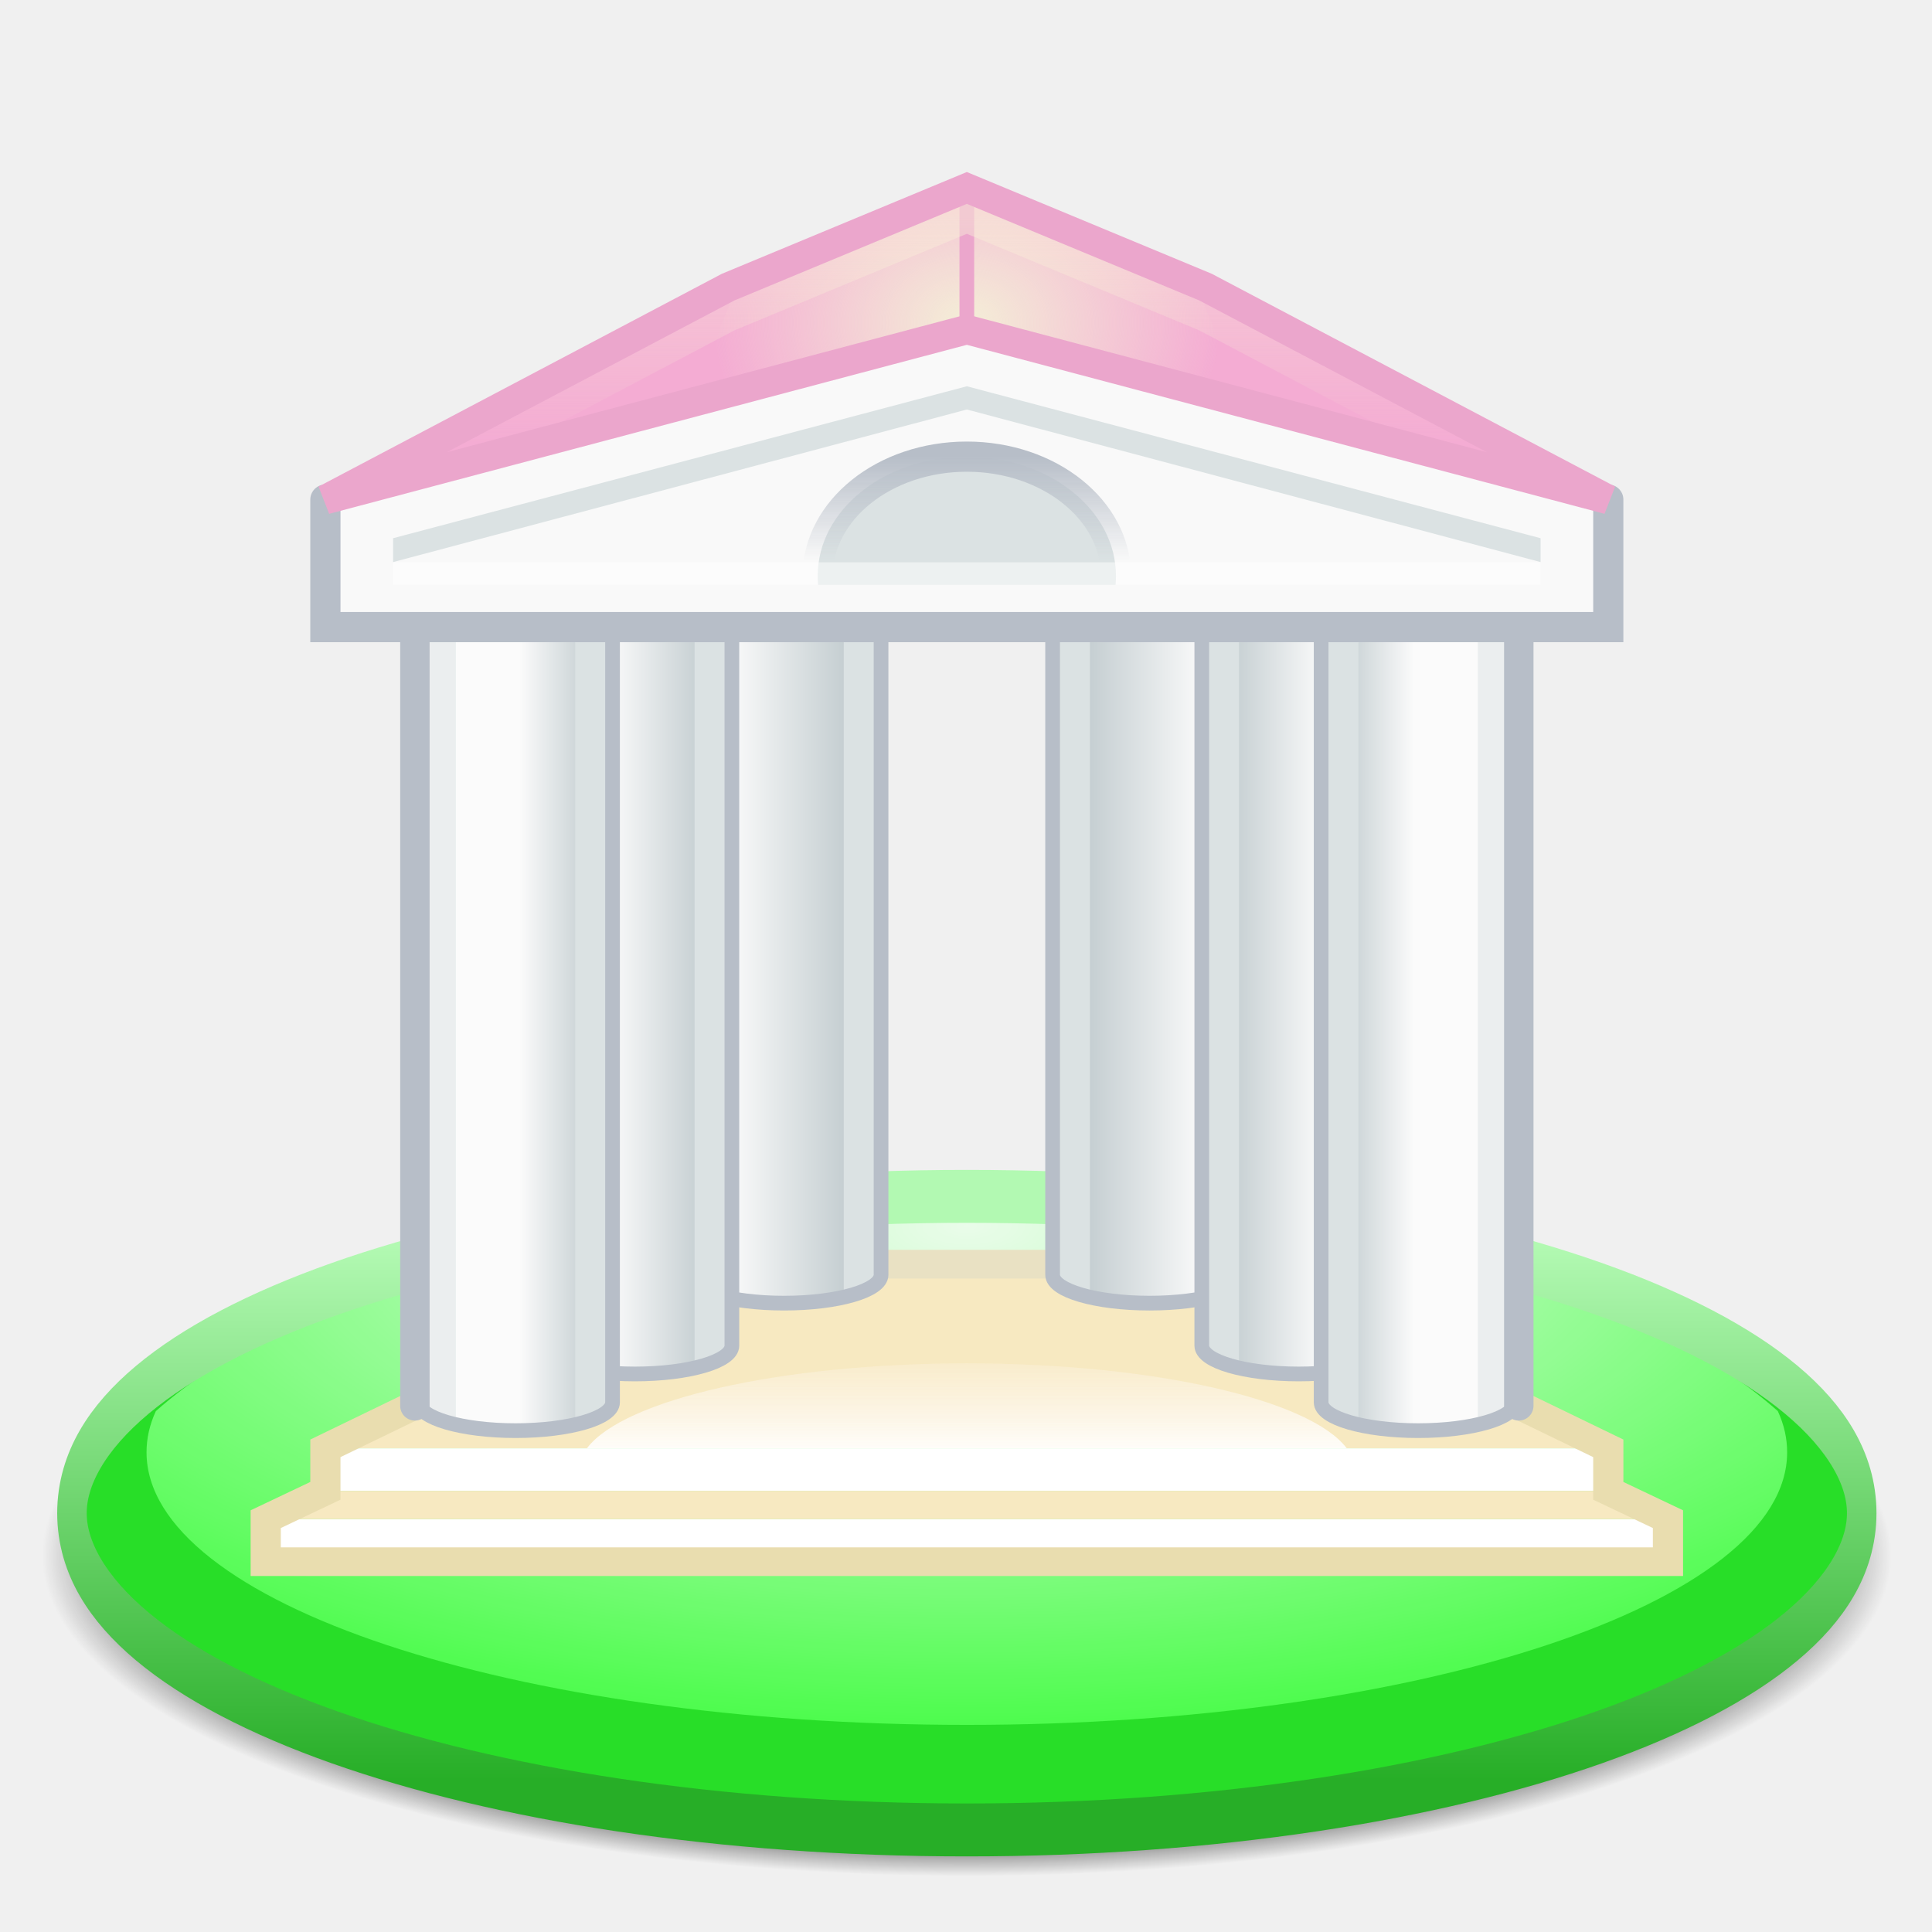
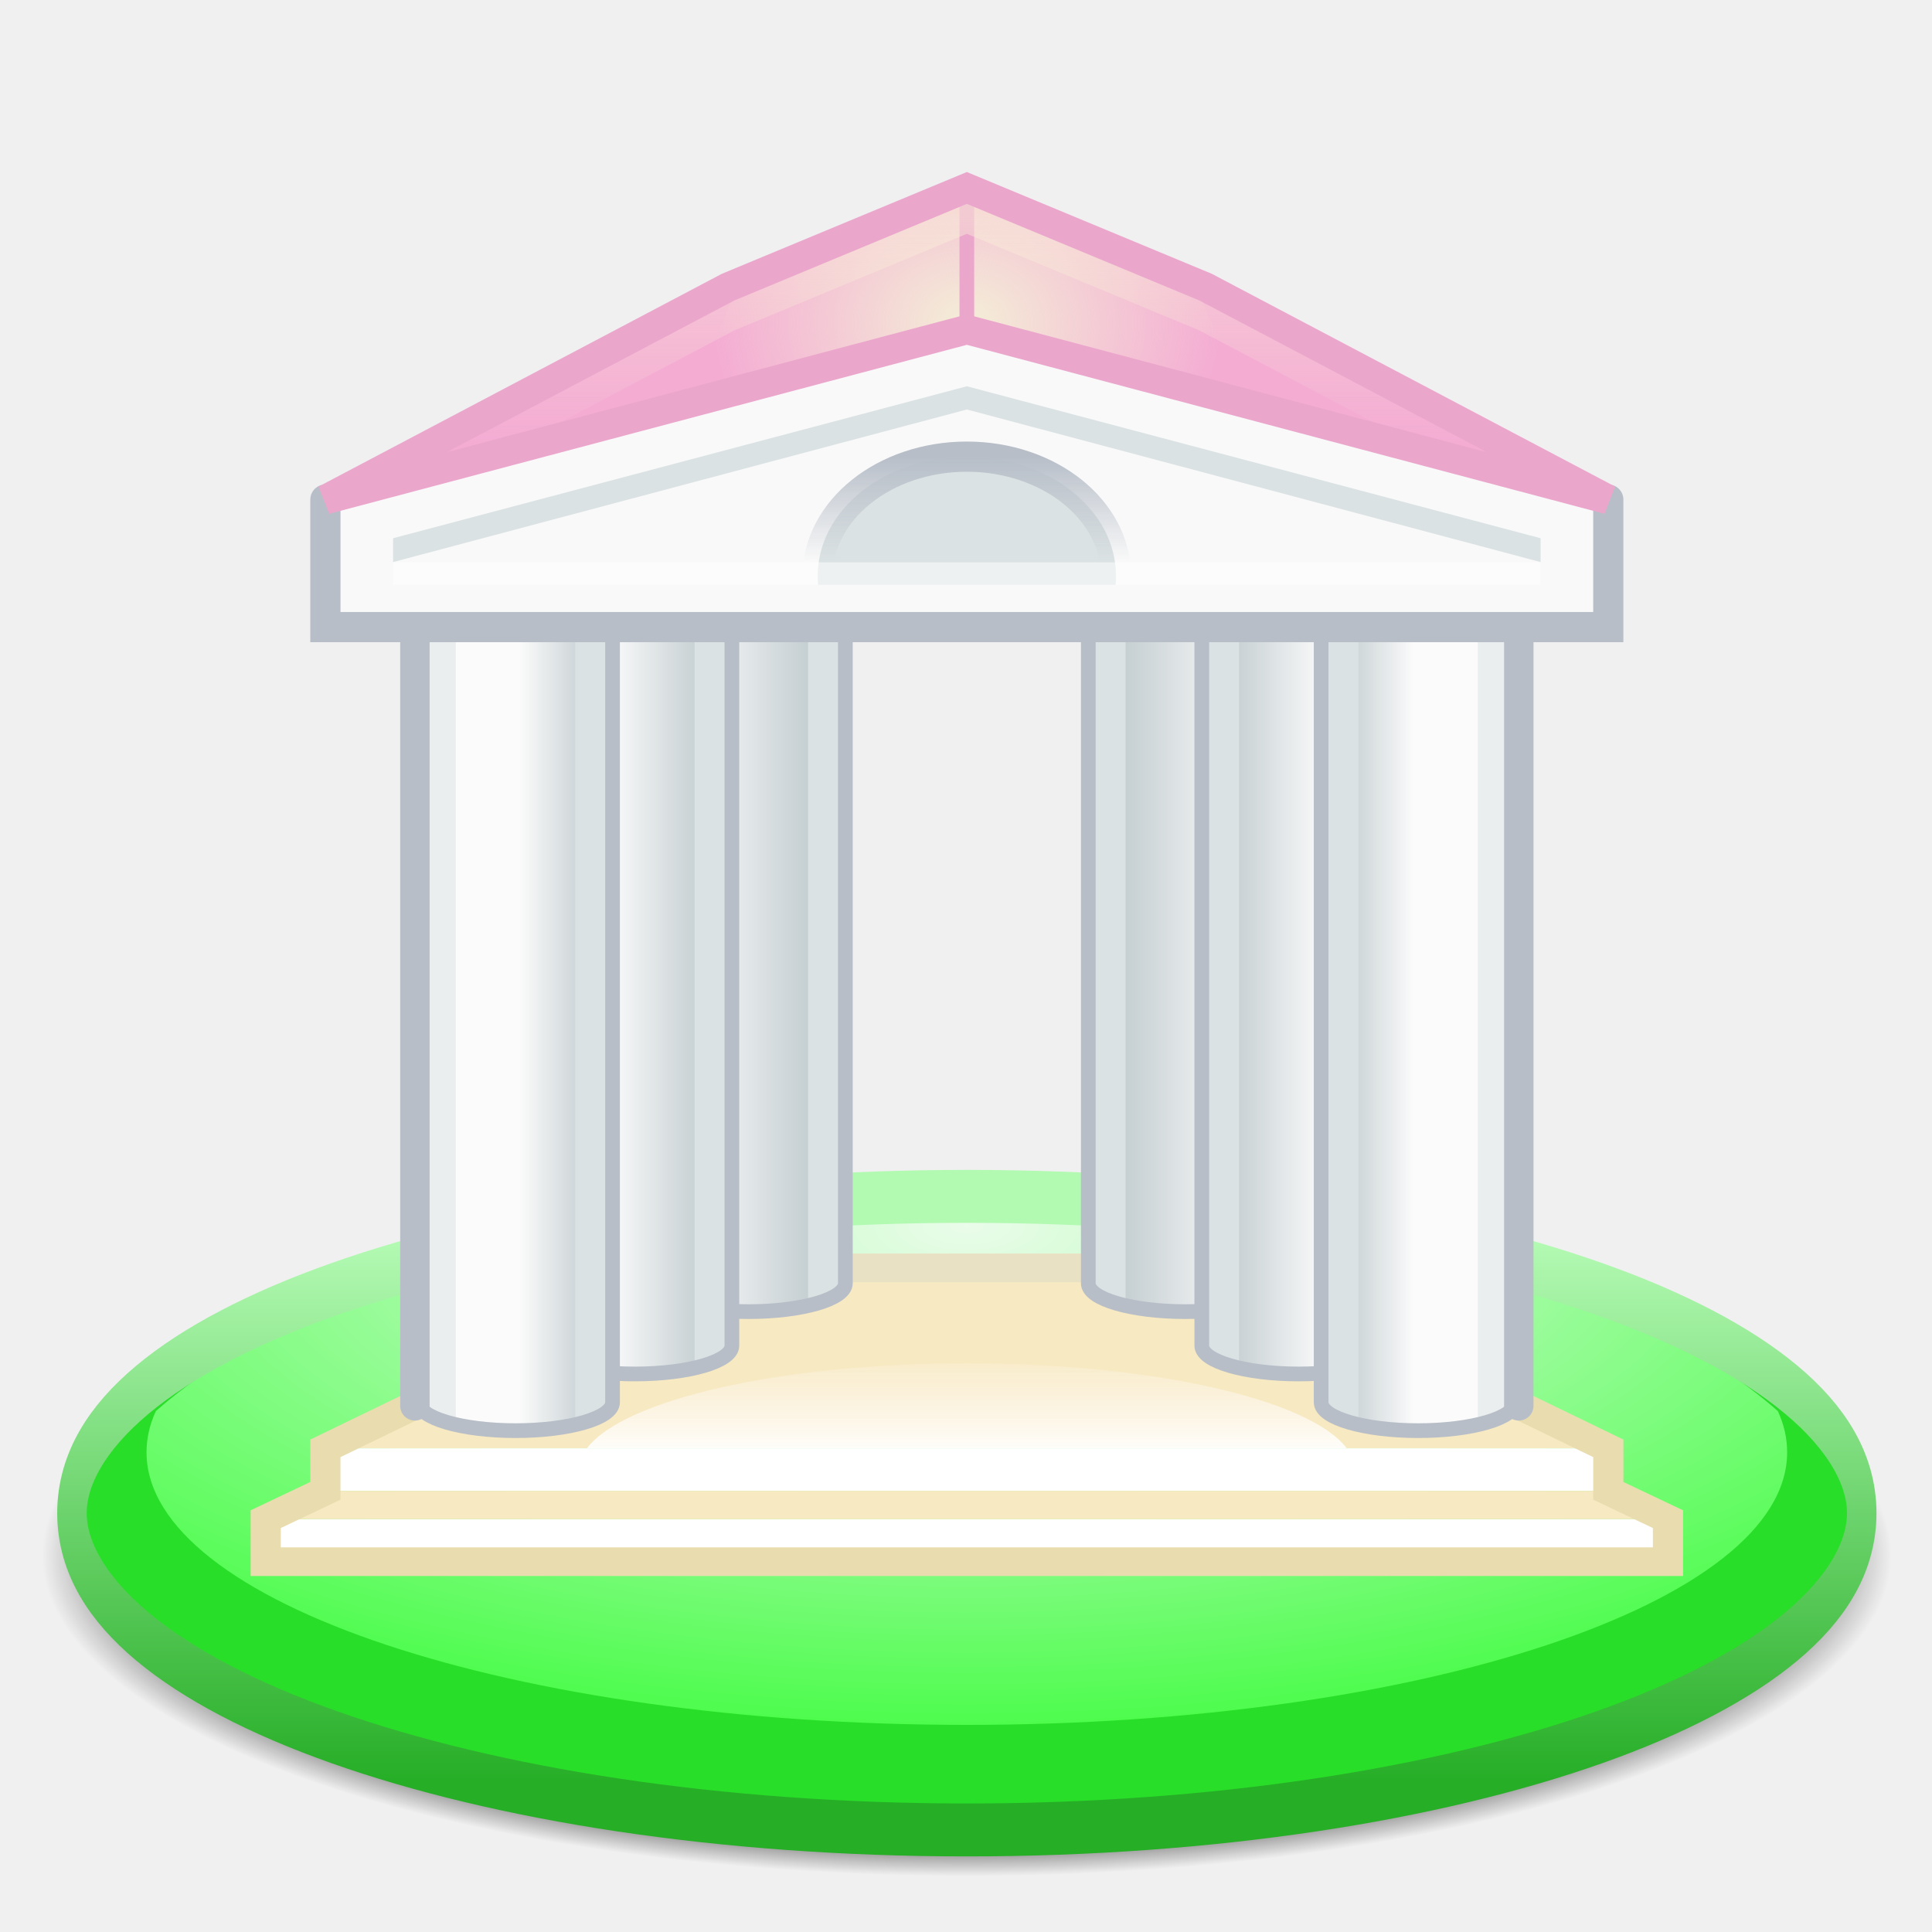
<svg xmlns="http://www.w3.org/2000/svg" xmlns:xlink="http://www.w3.org/1999/xlink" width="64" height="64" id="svg2" version="1.1">
  <defs id="defs4">
    <linearGradient id="linearGradient4508">
      <stop style="stop-color:#000000;stop-opacity:0;" offset="0" id="stop4510" />
      <stop id="stop4516" offset="0.88" style="stop-color:#000000;stop-opacity:1;" />
      <stop style="stop-color:#000000;stop-opacity:0;" offset="1" id="stop4512" />
    </linearGradient>
    <linearGradient id="linearGradient4474">
      <stop style="stop-color:#fbfbfb;stop-opacity:1;" offset="0" id="stop4476" />
      <stop style="stop-color:#b6c2c6;stop-opacity:1;" offset="1" id="stop4478" />
    </linearGradient>
    <linearGradient id="linearGradient4434">
      <stop style="stop-color:#27ae27;stop-opacity:1;" offset="0" id="stop4436" />
      <stop style="stop-color:#b2f9b2;stop-opacity:1;" offset="1" id="stop4438" />
    </linearGradient>
    <linearGradient id="linearGradient4355">
      <stop style="stop-color:#ffffff;stop-opacity:1;" offset="0" id="stop4357" />
      <stop style="stop-color:#00ff00;stop-opacity:1;" offset="1" id="stop4359" />
    </linearGradient>
    <linearGradient id="linearGradient4347">
      <stop style="stop-color:#ffffff;stop-opacity:1;" offset="0" id="stop4349" />
      <stop style="stop-color:#fff6f1;stop-opacity:0;" offset="1" id="stop4351" />
    </linearGradient>
    <linearGradient id="linearGradient3971">
      <stop style="stop-color:#ffe680;stop-opacity:1;" offset="0" id="stop3973" />
      <stop id="stop3979" offset="0.5" style="stop-color:#ffe680;stop-opacity:0;" />
      <stop style="stop-color:#ffe680;stop-opacity:1;" offset="1" id="stop3975" />
    </linearGradient>
    <linearGradient xlink:href="#linearGradient3971" id="linearGradient3977" x1="26" y1="70.5" x2="34" y2="70.5" gradientUnits="userSpaceOnUse" />
    <linearGradient id="linearGradient4508-6">
      <stop style="stop-color:#000000;stop-opacity:0;" offset="0" id="stop4510-7" />
      <stop id="stop4516-5" offset="0.88" style="stop-color:#000000;stop-opacity:1;" />
      <stop style="stop-color:#000000;stop-opacity:0;" offset="1" id="stop4512-3" />
    </linearGradient>
    <linearGradient id="linearGradient4355-6">
      <stop style="stop-color:#ffffff;stop-opacity:1;" offset="0" id="stop4357-2" />
      <stop style="stop-color:#00ff00;stop-opacity:1;" offset="1" id="stop4359-9" />
    </linearGradient>
    <linearGradient xlink:href="#linearGradient4434-2" id="linearGradient4440-1" x1="64" y1="1042.362" x2="64" y2="1022.362" gradientUnits="userSpaceOnUse" />
    <linearGradient id="linearGradient4434-2">
      <stop style="stop-color:#27ae27;stop-opacity:1;" offset="0" id="stop4436-7" />
      <stop style="stop-color:#b2f9b2;stop-opacity:1;" offset="1" id="stop4438-0" />
    </linearGradient>
    <linearGradient id="linearGradient4347-9">
      <stop style="stop-color:#ffffff;stop-opacity:1;" offset="0" id="stop4349-3" />
      <stop style="stop-color:#fff6f1;stop-opacity:0;" offset="1" id="stop4351-6" />
    </linearGradient>
    <linearGradient id="linearGradient4474-0">
      <stop style="stop-color:#fbfbfb;stop-opacity:1;" offset="0" id="stop4476-6" />
      <stop style="stop-color:#b6c2c6;stop-opacity:1;" offset="1" id="stop4478-2" />
    </linearGradient>
    <linearGradient id="linearGradient5297">
      <stop style="stop-color:#fbfbfb;stop-opacity:1;" offset="0" id="stop5299" />
      <stop style="stop-color:#b6c2c6;stop-opacity:1;" offset="1" id="stop5301" />
    </linearGradient>
    <linearGradient id="linearGradient5304">
      <stop style="stop-color:#fbfbfb;stop-opacity:1;" offset="0" id="stop5306" />
      <stop style="stop-color:#b6c2c6;stop-opacity:1;" offset="1" id="stop5308" />
    </linearGradient>
    <linearGradient id="linearGradient5311">
      <stop style="stop-color:#fbfbfb;stop-opacity:1;" offset="0" id="stop5313" />
      <stop style="stop-color:#b6c2c6;stop-opacity:1;" offset="1" id="stop5315" />
    </linearGradient>
    <linearGradient id="linearGradient5318">
      <stop style="stop-color:#fbfbfb;stop-opacity:1;" offset="0" id="stop5320" />
      <stop style="stop-color:#b6c2c6;stop-opacity:1;" offset="1" id="stop5322" />
    </linearGradient>
    <linearGradient id="linearGradient5325">
      <stop style="stop-color:#fbfbfb;stop-opacity:1;" offset="0" id="stop5327" />
      <stop style="stop-color:#b6c2c6;stop-opacity:1;" offset="1" id="stop5329" />
    </linearGradient>
    <radialGradient xlink:href="#linearGradient4508-2" id="radialGradient4514-2" cx="64" cy="1037.026" fx="64" fy="1037.026" r="60" gradientTransform="matrix(1.033333,0,0,0.1998077,-2.133333,826.739)" gradientUnits="userSpaceOnUse" />
    <linearGradient id="linearGradient4508-2">
      <stop style="stop-color:#000000;stop-opacity:0;" offset="0" id="stop4510-8" />
      <stop id="stop4516-9" offset="0.88" style="stop-color:#000000;stop-opacity:1;" />
      <stop style="stop-color:#000000;stop-opacity:0;" offset="1" id="stop4512-7" />
    </linearGradient>
    <radialGradient xlink:href="#linearGradient4355-61" id="radialGradient4363-3" cx="63.997" cy="128.445" fx="63.997" fy="128.445" r="55" gradientTransform="matrix(-2.127273,-9.4753122e-7,-4.081396e-8,-0.4982226,200.1381,1085.616)" gradientUnits="userSpaceOnUse" />
    <linearGradient id="linearGradient4355-61">
      <stop style="stop-color:#ffffff;stop-opacity:1;" offset="0" id="stop4357-29" />
      <stop style="stop-color:#00ff00;stop-opacity:1;" offset="1" id="stop4359-3" />
    </linearGradient>
    <linearGradient xlink:href="#linearGradient4434-4" id="linearGradient4440-19" x1="64" y1="1042.362" x2="64" y2="1022.362" gradientUnits="userSpaceOnUse" />
    <linearGradient id="linearGradient4434-4">
      <stop style="stop-color:#27ae27;stop-opacity:1;" offset="0" id="stop4436-78" />
      <stop style="stop-color:#b2f9b2;stop-opacity:1;" offset="1" id="stop4438-4" />
    </linearGradient>
    <linearGradient xlink:href="#linearGradient4347-0" id="linearGradient3834-5" gradientUnits="userSpaceOnUse" x1="64" y1="99" x2="64" y2="91" />
    <linearGradient id="linearGradient4347-0">
      <stop style="stop-color:#ffffff;stop-opacity:1;" offset="0" id="stop4349-36" />
      <stop style="stop-color:#fff6f1;stop-opacity:0;" offset="1" id="stop4351-1" />
    </linearGradient>
-     <linearGradient xlink:href="#linearGradient4474-6" id="linearGradient3836-0" gradientUnits="userSpaceOnUse" gradientTransform="matrix(1.00019,0,0,0.9498043,-0.01217726,925.2494)" x1="48" y1="88" x2="58" y2="88" />
    <linearGradient id="linearGradient4474-6">
      <stop style="stop-color:#fbfbfb;stop-opacity:1;" offset="0" id="stop4476-3" />
      <stop style="stop-color:#b6c2c6;stop-opacity:1;" offset="1" id="stop4478-20" />
    </linearGradient>
-     <linearGradient xlink:href="#linearGradient4474-6" id="linearGradient3838-6" gradientUnits="userSpaceOnUse" gradientTransform="matrix(1.00019,0,0,0.9498043,-0.01217726,925.2494)" x1="80" y1="88" x2="70" y2="88" />
    <linearGradient id="linearGradient5862">
      <stop style="stop-color:#fbfbfb;stop-opacity:1;" offset="0" id="stop5864" />
      <stop style="stop-color:#b6c2c6;stop-opacity:1;" offset="1" id="stop5866" />
    </linearGradient>
    <linearGradient xlink:href="#linearGradient4474-6" id="linearGradient3840-1" gradientUnits="userSpaceOnUse" gradientTransform="matrix(1.00019,0,0,0.9498043,-0.01217726,925.2494)" x1="40" y1="91" x2="48" y2="91" />
    <linearGradient id="linearGradient5869">
      <stop style="stop-color:#fbfbfb;stop-opacity:1;" offset="0" id="stop5871" />
      <stop style="stop-color:#b6c2c6;stop-opacity:1;" offset="1" id="stop5873" />
    </linearGradient>
    <linearGradient xlink:href="#linearGradient4474-6" id="linearGradient3842-5" gradientUnits="userSpaceOnUse" gradientTransform="matrix(1.00019,0,0,0.9498043,-0.01217726,925.2494)" x1="34" y1="72" x2="40" y2="72" />
    <linearGradient id="linearGradient5876">
      <stop style="stop-color:#fbfbfb;stop-opacity:1;" offset="0" id="stop5878" />
      <stop style="stop-color:#b6c2c6;stop-opacity:1;" offset="1" id="stop5880" />
    </linearGradient>
    <linearGradient xlink:href="#linearGradient4474-6" id="linearGradient3844-5" gradientUnits="userSpaceOnUse" gradientTransform="matrix(1.00019,0,0,0.9498043,-0.01217726,925.2494)" x1="88" y1="93" x2="80" y2="93" />
    <linearGradient id="linearGradient5883">
      <stop style="stop-color:#fbfbfb;stop-opacity:1;" offset="0" id="stop5885" />
      <stop style="stop-color:#b6c2c6;stop-opacity:1;" offset="1" id="stop5887" />
    </linearGradient>
    <linearGradient xlink:href="#linearGradient4474-6" id="linearGradient3846-4" gradientUnits="userSpaceOnUse" gradientTransform="matrix(1.00019,0,0,0.9498043,-0.01217726,925.2494)" x1="94" y1="71" x2="88" y2="71" />
    <linearGradient id="linearGradient5890">
      <stop style="stop-color:#fbfbfb;stop-opacity:1;" offset="0" id="stop5892" />
      <stop style="stop-color:#b6c2c6;stop-opacity:1;" offset="1" id="stop5894" />
    </linearGradient>
    <radialGradient xlink:href="#linearGradient4324-6" id="radialGradient4330-7" cx="64" cy="21.5" fx="64" fy="21.5" r="3.111" gradientTransform="matrix(5.464921,0,0,4.474083,-285.755,855.1762)" gradientUnits="userSpaceOnUse" />
    <linearGradient id="linearGradient4324-6">
      <stop style="stop-color:#f4eed7;stop-opacity:1;" offset="0" id="stop4326-5" />
      <stop style="stop-color:#f4eed7;stop-opacity:0;" offset="1" id="stop4328-6" />
    </linearGradient>
    <linearGradient xlink:href="#linearGradient4424-7" id="linearGradient4430-93" x1="64" y1="943.362" x2="64" y2="959.362" gradientUnits="userSpaceOnUse" gradientTransform="matrix(1.00019,0,0,0.9498043,-0.01217726,48.2718)" />
    <linearGradient id="linearGradient4424-7">
      <stop style="stop-color:#f9eed8;stop-opacity:1;" offset="0" id="stop4426-4" />
      <stop style="stop-color:#f9eed8;stop-opacity:0;" offset="1" id="stop4428-5" />
    </linearGradient>
    <linearGradient xlink:href="#linearGradient4554-5" id="linearGradient4560-2" x1="64" y1="36" x2="64" y2="43" gradientUnits="userSpaceOnUse" />
    <linearGradient id="linearGradient4554-5">
      <stop style="stop-color:#b7bec8;stop-opacity:1;" offset="0" id="stop4556-4" />
      <stop style="stop-color:#b7bec8;stop-opacity:0;" offset="1" id="stop4558-7" />
    </linearGradient>
+     <linearGradient xlink:href="#linearGradient4474-6" id="linearGradient6860" gradientUnits="userSpaceOnUse" gradientTransform="matrix(1.00019,0,0,0.9498043,-0.01217726,925.2494)" x1="80" y1="88" x2="70" y2="88" />
+     <linearGradient xlink:href="#linearGradient4474-6" id="linearGradient6862" gradientUnits="userSpaceOnUse" gradientTransform="matrix(1.00019,0,0,0.9498043,-0.01217726,925.2494)" x1="48" y1="88" x2="58" y2="88" />
  </defs>
  <g id="layer1" transform="translate(0,-988.3622)">
    <g transform="matrix(0.5156818,0,0,0.5156818,-0.9759084,510.5861)" id="g3294">
      <g transform="matrix(0.9580844,0,0,1.718148,2.682595,-750.0557)" id="g4465">
        <path style="opacity:0.6;fill:url(#radialGradient4514-2);fill-opacity:1;stroke:none" d="m 126,1033.945 c 0,6.621 -27.758,11.988 -62,11.988 -34.242,0 -62,-5.367 -62,-11.988 0,-6.621 27.758,-11.989 62,-11.989 34.242,0 62,5.367 62,11.989 z" id="path4506" />
        <path style="fill:#28de28;fill-opacity:1;stroke:none" d="m 124,1032.362 c 0,6.541 -26.863,11.844 -60,11.844 -33.137,0 -60,-5.303 -60,-11.844 0,-6.541 26.863,-11.844 60,-11.844 33.137,0 60,5.303 60,11.844 z" id="path3848" />
        <path style="opacity:0.9;fill:url(#radialGradient4363-3);fill-opacity:1;stroke:none" d="m 64,1020.518 c -24.065,0 -44.814,3.293 -54.375,8.029 -0.417,0.506 -0.625,1.012 -0.625,1.54 0,5.627 24.624,10.192 55,10.192 30.376,0 55,-4.564 55,-10.192 0,-0.528 -0.208,-1.034 -0.625,-1.54 -9.561,-4.735 -30.31,-8.029 -54.375,-8.029 z" id="path4089" />
        <path id="path4432" d="m 124,1032.362 c 0,6.541 -26.863,11.844 -60,11.844 -33.137,0 -60,-5.303 -60,-11.844 0,-6.541 26.863,-11.844 60,-11.844 33.137,0 60,5.303 60,11.844 z" style="fill:none;stroke:url(#linearGradient4440-19);stroke-width:1.979;stroke-opacity:1" />
      </g>
      <g transform="matrix(0.9582668,0,0,0.9099927,2.670928,88.27993)" id="g4456">
        <path style="fill:#f7e9c1;fill-opacity:1;stroke:none" d="M 46.406,86 21,99 107,99 81.594,86 46.406,86 z" transform="translate(0,924.3622)" id="path4023" />
-         <path style="fill:none;stroke:#e9e1c3;stroke-width:2.024px;stroke-linecap:butt;stroke-linejoin:miter;stroke-opacity:1" d="m 58,86 12,0" id="path4337" transform="translate(0,924.3622)" />
+         <path style="fill:none;stroke:#e9e1c3;stroke-width:2.024px;stroke-linecap:butt;stroke-linejoin:miter;stroke-opacity:1" d="m 55.849,86.261 18.213,0" id="path4337" transform="translate(0,924.3622)" />
        <rect style="fill:#ffffff;stroke:none" id="rect4016" width="86" height="3" x="21" y="1023.362" rx="7.453" ry="0" />
        <rect ry="0" rx="8.147" y="1028.362" x="17" height="3" width="94" id="rect4018" style="fill:#ffffff;stroke:none" />
        <path style="fill:#f7e9c1;fill-opacity:1;stroke:none" d="m 21,1026.362 86,0 4,2 -94,0 z" id="rect4020" />
        <path style="fill:none;stroke:#e9ddaf;stroke-width:2.024" d="m 27.25,95.75 c 0,0.019 -0.002,0.043 0,0.062 L 21,99 l 0,3 -4,2 0,3 94,0 0,-3 -4,-2 0,-3 -6.25,-3.188 c 0.002,-0.019 0,-0.043 0,-0.062" transform="translate(0,924.3622)" id="path4260" />
        <path style="opacity:0.9;fill:url(#linearGradient3834-5);fill-opacity:1;stroke:none" d="m 64,93 c -12.564,0 -23.044,2.582 -25.469,6 l 50.938,0 C 87.044,95.582 76.564,93 64,93 z" transform="translate(0,924.3622)" id="path4341" />
      </g>
      <g id="g3806" transform="matrix(0.9580844,0,0,0.9580844,2.682595,42.97571)">
-         <path style="fill:url(#linearGradient3836-0);fill-opacity:1;stroke:none" d="m 45.246,963.943 0,43.702 c 0,1.052 2.9,1.9 6.501,1.9 3.602,0 6.501,-0.847 6.501,-1.9 l 0,-43.702 z" id="rect4067" />
-         <path style="fill:#f2f2f2;fill-opacity:1;stroke:none" d="m 45.246,967.991 0,39.654 c 0,0.607 0.993,1.137 2.5,1.484 l 0,-41.138 z" id="path4069" />
-         <path style="fill:#dbe2e3;fill-opacity:1;stroke:none" d="m 55.748,948.223 0,60.906 c 1.507,-0.347 2.5,-0.877 2.5,-1.484 l 0,-57.938 c 0,-0.607 -0.993,-1.137 -2.5,-1.484 z" id="path4071" />
-         <path style="fill:none;stroke:#b7bec8;stroke-width:0.986;stroke-miterlimit:4;stroke-opacity:1;stroke-dasharray:none" d="m 45.246,963.943 0,43.702 c 0,1.052 2.9,1.9 6.501,1.9 3.602,0 6.501,-0.847 6.501,-1.9 l 0,-43.702 z" id="rect4075" />
-         <path style="fill:url(#linearGradient3838-6);fill-opacity:1;stroke:none" d="m 69.751,963.943 0,43.702 c 0,1.052 2.9,1.9 6.501,1.9 3.602,0 6.501,-0.847 6.501,-1.9 l 0,-43.702 z" id="rect4079" />
-         <path id="path4081" d="m 72.252,948.223 c -1.507,0.347 -2.5,0.877 -2.5,1.484 l 0,57.938 c 0,0.607 0.993,1.137 2.5,1.484 l 0,-60.906 z" style="fill:#dbe2e3;fill-opacity:1;stroke:none" />
-         <path style="fill:#f2f2f2;fill-opacity:1;stroke:none" d="m 80.253,967.991 0,41.138 c 1.507,-0.347 2.5,-0.877 2.5,-1.484 l 0,-39.654 z" id="path4083" />
-         <path style="fill:none;stroke:#b7bec8;stroke-width:0.986;stroke-miterlimit:4;stroke-opacity:1;stroke-dasharray:none" d="m 69.751,963.943 0,43.702 c 0,1.052 2.9,1.9 6.501,1.9 3.602,0 6.501,-0.847 6.501,-1.9 l 0,-43.702 z" id="rect4087" />
+         <g id="g6848" transform="translate(-2.392669,0.5692551)">
+           <path id="rect4067" d="m 45.246,963.943 0,43.702 c 0,1.052 2.9,1.9 6.501,1.9 3.602,0 6.501,-0.847 6.501,-1.9 l 0,-43.702 z" style="fill:url(#linearGradient6862);fill-opacity:1;stroke:none" />
+           <path id="path4069" d="m 45.246,967.991 0,39.654 c 0,0.607 0.993,1.137 2.5,1.484 l 0,-41.138 z" style="fill:#f2f2f2;fill-opacity:1;stroke:none" />
+           <path id="path4071" d="m 55.748,948.223 0,60.906 c 1.507,-0.347 2.5,-0.877 2.5,-1.484 l 0,-57.938 c 0,-0.607 -0.993,-1.137 -2.5,-1.484 z" style="fill:#dbe2e3;fill-opacity:1;stroke:none" />
+           <path id="rect4075" d="m 45.246,963.943 0,43.702 c 0,1.052 2.9,1.9 6.501,1.9 3.602,0 6.501,-0.847 6.501,-1.9 l 0,-43.702 z" style="fill:none;stroke:#b7bec8;stroke-width:0.986;stroke-miterlimit:4;stroke-opacity:1;stroke-dasharray:none" />
+         </g>
+         <g id="g6854" transform="translate(2.392669,0.5692551)">
+           <path id="rect4079" d="m 69.751,963.943 0,43.702 c 0,1.052 2.9,1.9 6.501,1.9 3.602,0 6.501,-0.847 6.501,-1.9 l 0,-43.702 z" style="fill:url(#linearGradient6860);fill-opacity:1;stroke:none" />
+           <path style="fill:#dbe2e3;fill-opacity:1;stroke:none" d="m 72.252,948.223 c -1.507,0.347 -2.5,0.877 -2.5,1.484 l 0,57.938 c 0,0.607 0.993,1.137 2.5,1.484 l 0,-60.906 z" id="path4081" />
+           <path id="path4083" d="m 80.253,967.991 0,41.138 c 1.507,-0.347 2.5,-0.877 2.5,-1.484 l 0,-39.654 z" style="fill:#f2f2f2;fill-opacity:1;stroke:none" />
+           <path id="rect4087" d="m 69.751,963.943 0,43.702 c 0,1.052 2.9,1.9 6.501,1.9 3.602,0 6.501,-0.847 6.501,-1.9 l 0,-43.702 z" style="fill:none;stroke:#b7bec8;stroke-width:0.986;stroke-miterlimit:4;stroke-opacity:1;stroke-dasharray:none" />
+         </g>
        <path style="fill:url(#linearGradient3840-1);fill-opacity:1;stroke:none" d="m 35.245,963.943 0,48.451 c 0,1.052 2.9,1.9 6.501,1.9 3.602,0 6.501,-0.847 6.501,-1.9 l 0,-48.451 z" id="rect4043" />
        <path style="fill:#f2f2f2;fill-opacity:1;stroke:none" d="m 35.245,967.991 0,44.403 c 0,0.607 0.993,1.137 2.5,1.484 l 0,-45.887 z" id="path4045" />
        <path id="path4047" d="m 45.747,952.972 0,60.906 c 1.507,-0.347 2.5,-0.877 2.5,-1.484 l 0,-57.938 c 0,-0.607 -0.993,-1.137 -2.5,-1.484 z" style="fill:#dbe2e3;fill-opacity:1;stroke:none" />
        <path style="fill:none;stroke:#b7bec8;stroke-width:0.986;stroke-miterlimit:4;stroke-opacity:1;stroke-dasharray:none" d="m 35.245,963.943 0,48.451 c 0,1.052 2.9,1.9 6.501,1.9 3.602,0 6.501,-0.847 6.501,-1.9 l 0,-48.451 z" id="rect4051" />
        <path style="fill:url(#linearGradient3842-5);fill-opacity:1;stroke:none" d="m 27.243,963.943 0,52.251 c 0,1.052 2.9,1.9 6.501,1.9 3.602,0 6.501,-0.847 6.501,-1.9 l 0,-52.251 z" id="rect3853" />
        <path style="opacity:0.5;fill:#dbe2e3;fill-opacity:1;stroke:none" d="m 27.243,963.943 0,52.251 c 0,0.607 0.993,1.137 2.5,1.484 l 0,-53.735 z" id="rect3936" />
        <path style="fill:#dbe2e3;fill-opacity:1;stroke:none" d="m 37.745,956.771 0,60.906 c 1.507,-0.347 2.5,-0.877 2.5,-1.484 l 0,-57.938 c 0,-0.607 -0.993,-1.137 -2.5,-1.484 z" id="rect3938" />
        <path style="fill:none;stroke:#b7bec8;stroke-width:0.986;stroke-miterlimit:4;stroke-opacity:1;stroke-dasharray:none" d="m 27.243,963.943 0,52.251 c 0,1.052 2.9,1.9 6.501,1.9 3.602,0 6.501,-0.847 6.501,-1.9 l 0,-52.251 z" id="rect4027" />
        <path style="fill:url(#linearGradient3844-5);fill-opacity:1;stroke:none" d="m 79.753,963.943 0,48.451 c 0,1.052 2.9,1.9 6.501,1.9 3.602,0 6.501,-0.847 6.501,-1.9 l 0,-48.451 z" id="rect4055" />
        <path style="fill:#dbe2e3;fill-opacity:1;stroke:none" d="m 82.253,952.972 c -1.507,0.347 -2.5,0.877 -2.5,1.484 l 0,57.938 c 0,0.607 0.993,1.137 2.5,1.484 l 0,-60.906 z" id="path4057" />
        <path style="fill:#f2f2f2;fill-opacity:1;stroke:none" d="m 90.255,967.991 0,45.887 c 1.507,-0.347 2.5,-0.877 2.5,-1.484 l 0,-44.403 z" id="path4059" />
        <path style="fill:none;stroke:#b7bec8;stroke-width:0.986;stroke-miterlimit:4;stroke-opacity:1;stroke-dasharray:none" d="m 79.753,963.943 0,48.451 c 0,1.052 2.9,1.9 6.501,1.9 3.602,0 6.501,-0.847 6.501,-1.9 l 0,-48.451 z" id="rect4063" />
        <path style="fill:url(#linearGradient3846-4);fill-opacity:1;stroke:none" d="m 87.755,963.943 0,52.251 c 0,1.052 2.9,1.9 6.501,1.9 3.602,0 6.501,-0.847 6.501,-1.9 l 0,-52.251 z" id="rect4031" />
        <path id="path4033" d="m 90.255,956.771 c -1.507,0.347 -2.5,0.877 -2.5,1.484 l 0,57.938 c 0,0.607 0.993,1.137 2.5,1.484 l 0,-60.906 z" style="fill:#dbe2e3;fill-opacity:1;stroke:none" />
        <path style="opacity:0.5;fill:#dbe2e3;fill-opacity:1;stroke:none" d="m 98.257,963.943 0,53.735 c 1.507,-0.347 2.5,-0.877 2.5,-1.484 l 0,-52.251 z" id="path4035" />
        <path style="fill:none;stroke:#b7bec8;stroke-width:0.986;stroke-miterlimit:4;stroke-opacity:1;stroke-dasharray:none" d="m 87.755,963.943 0,52.251 c 0,1.052 2.9,1.9 6.501,1.9 3.602,0 6.501,-0.847 6.501,-1.9 l 0,-52.251 z" id="rect4039" />
        <path style="fill:#b7bec8;stroke:#b7bec8;stroke-width:1.973px;stroke-linecap:round;stroke-linejoin:miter;stroke-opacity:1" d="m 26.993,1016.431 0,-52.91" id="path4452" />
        <path id="path4454" d="m 101.007,1016.431 0,-52.91" style="fill:#b7bec8;stroke:#b7bec8;stroke-width:1.973px;stroke-linecap:round;stroke-linejoin:miter;stroke-opacity:1" />
      </g>
      <g id="g3791" transform="matrix(0.9580844,0,0,0.9580844,2.682595,35.72004)">
        <path style="fill:#f4acd3;fill-opacity:1;stroke:none" d="M 64,942.346 47.997,948.995 20.992,963.242 64,951.844 107.008,963.242 80.003,948.995 64,942.346 z" id="rect4108" />
        <path style="fill:url(#radialGradient4330-7);fill-opacity:1;stroke:none" d="m 64,942.346 -15.222,6.322 c -0.418,0.879 -0.812,1.776 -1.188,2.701 -0.713,1.752 -0.755,3.391 -0.313,4.897 L 64,951.844 l 16.722,4.423 c 0.442,-1.507 0.4,-3.145 -0.313,-4.897 -0.376,-0.925 -0.77,-1.822 -1.188,-2.701 L 64,942.346 z" id="path4293" />
        <path style="fill:none;stroke:#eba6cc;stroke-width:0.986;stroke-linecap:butt;stroke-linejoin:miter;stroke-miterlimit:4;stroke-opacity:1;stroke-dasharray:none" d="m 64,952.794 0,-10.448" id="path4291" />
        <path style="opacity:0.5;fill:none;stroke:url(#linearGradient4430-93);stroke-width:1.973;stroke-miterlimit:4;stroke-opacity:1;stroke-dasharray:none" d="M 64,944.352 47.997,951.001 20.992,965.248 64,953.85 107.008,965.248 80.003,951.001 64,944.352 z" id="path4422" />
        <rect style="fill:#ffffff;fill-opacity:1;stroke:none" id="rect4335" width="76.957" height="0.956" x="25.524" y="967.985" rx="0" />
        <path id="path4520" d="m 64,951.844 -43.008,11.398 0,8.548 86.016,0 0,-8.548 z" style="fill:#f9f9f9;fill-opacity:1;stroke:none" />
        <path style="fill:#dbe2e3;fill-opacity:1;stroke:none" d="m 64,36 c -5.523,0 -10,3.582 -10,8 0,0.689 0.108,1.362 0.312,2 l 19.375,0 C 73.892,45.362 74,44.689 74,44 74,39.582 69.523,36 64,36 z" transform="translate(0,924.3622)" id="path4527" />
        <path style="opacity:0.5;fill:#ffffff;stroke:#ffffff;stroke-width:2.024px;stroke-linecap:butt;stroke-linejoin:miter;stroke-opacity:1" d="m 25,968.462 78,0" id="path4525" />
        <path style="fill:none;stroke:#dbe2e3;stroke-width:2.024px;stroke-linecap:butt;stroke-linejoin:miter;stroke-opacity:1" d="m 22,967.323 42,-11.169 42,11.169" id="path4523" />
        <path style="fill:#f9f9f9;fill-opacity:1;stroke:none" d="M 64,27.469 21,38.875 l 0,8.562 86,0 0,-8.562 -43,-11.406 z m 0,3.812 38.469,10.188 0,3.125 -76.938,0 0,-3.125 L 64,31.281 z" id="rect4103" transform="translate(0,924.3622)" />
        <path id="path4339" d="m 20.992,963.242 0,8.548 86.016,0 0,-8.548" style="fill:none;stroke:#b7bec8;stroke-width:2.024;stroke-linecap:round;stroke-miterlimit:4;stroke-opacity:1;stroke-dasharray:none" />
        <path id="path4420" d="M 64,942.346 47.997,948.995 20.992,963.242 64,951.844 107.008,963.242 80.003,948.995 64,942.346 z" style="fill:none;stroke:#eba6cc;stroke-width:1.973;stroke-opacity:1" />
        <path id="path4536" transform="translate(0,924.3622)" d="m 64,36 c -5.523,0 -10,3.582 -10,8 0,0.689 0.108,1.362 0.312,2 l 19.375,0 C 73.892,45.362 74,44.689 74,44 74,39.582 69.523,36 64,36 z" style="fill:none;stroke:url(#linearGradient4560-2);stroke-width:2.024;stroke-opacity:1" />
      </g>
    </g>
  </g>
</svg>
